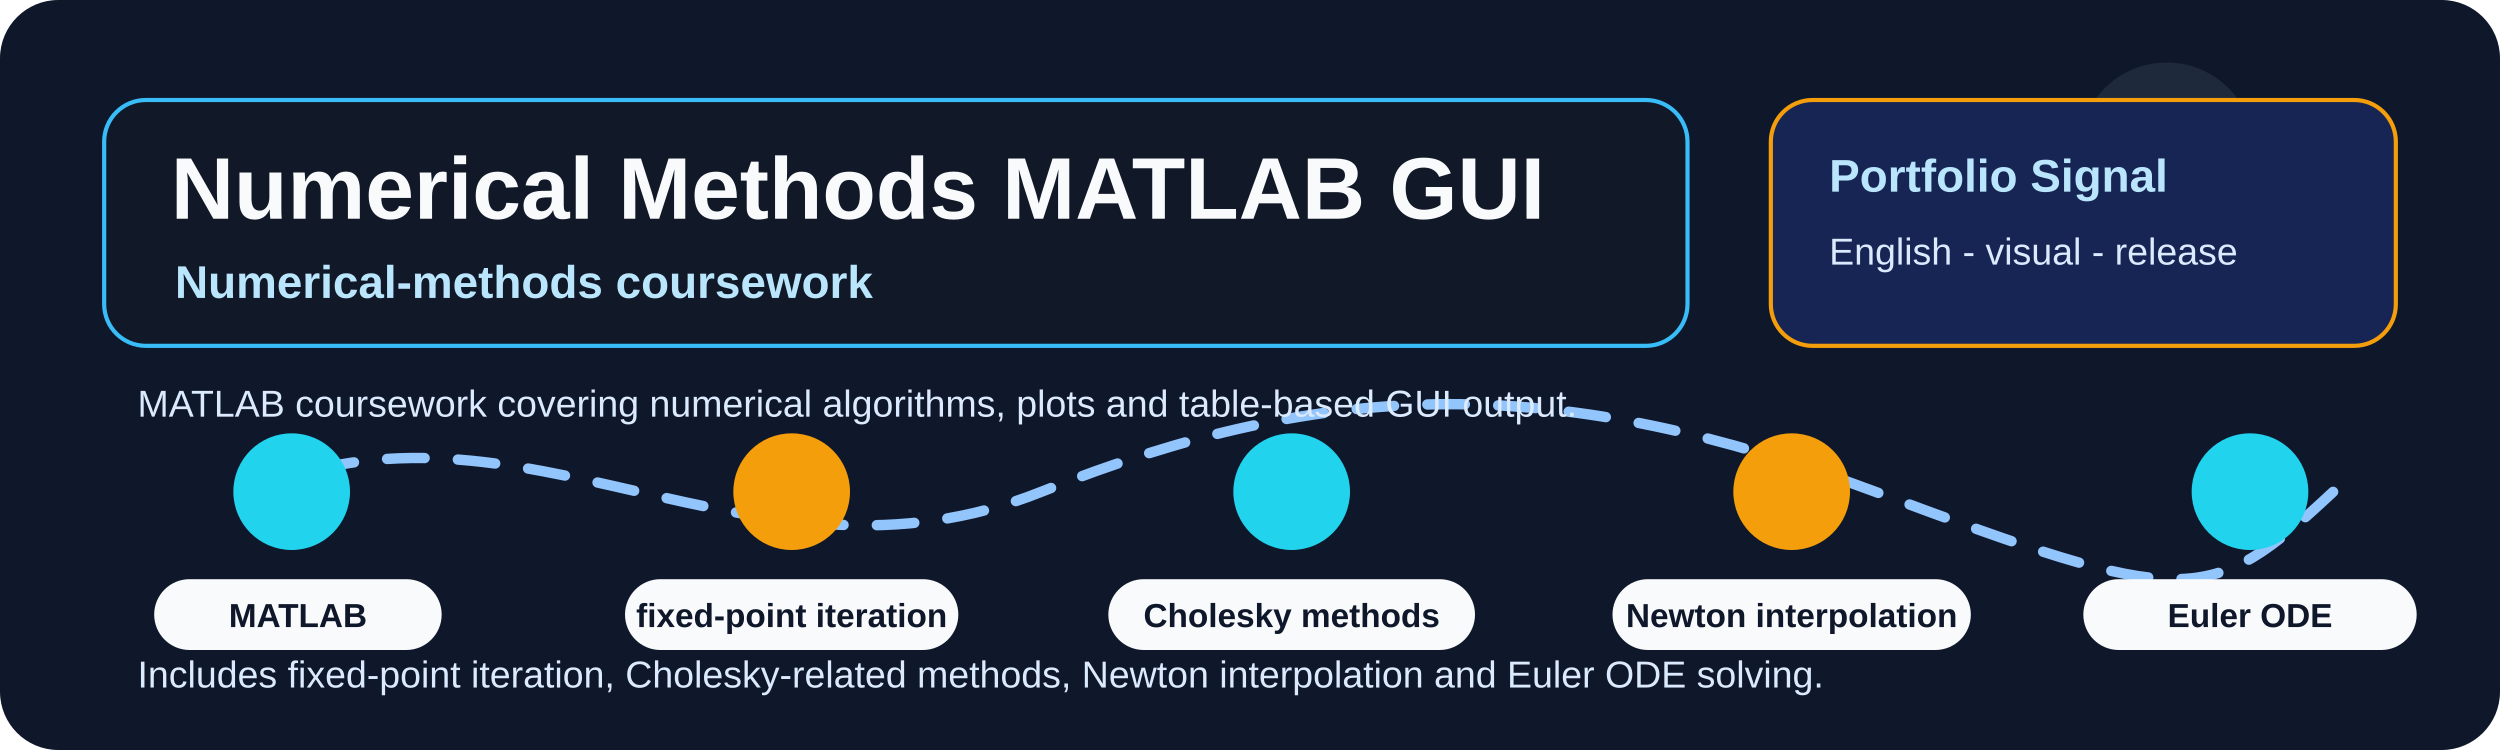
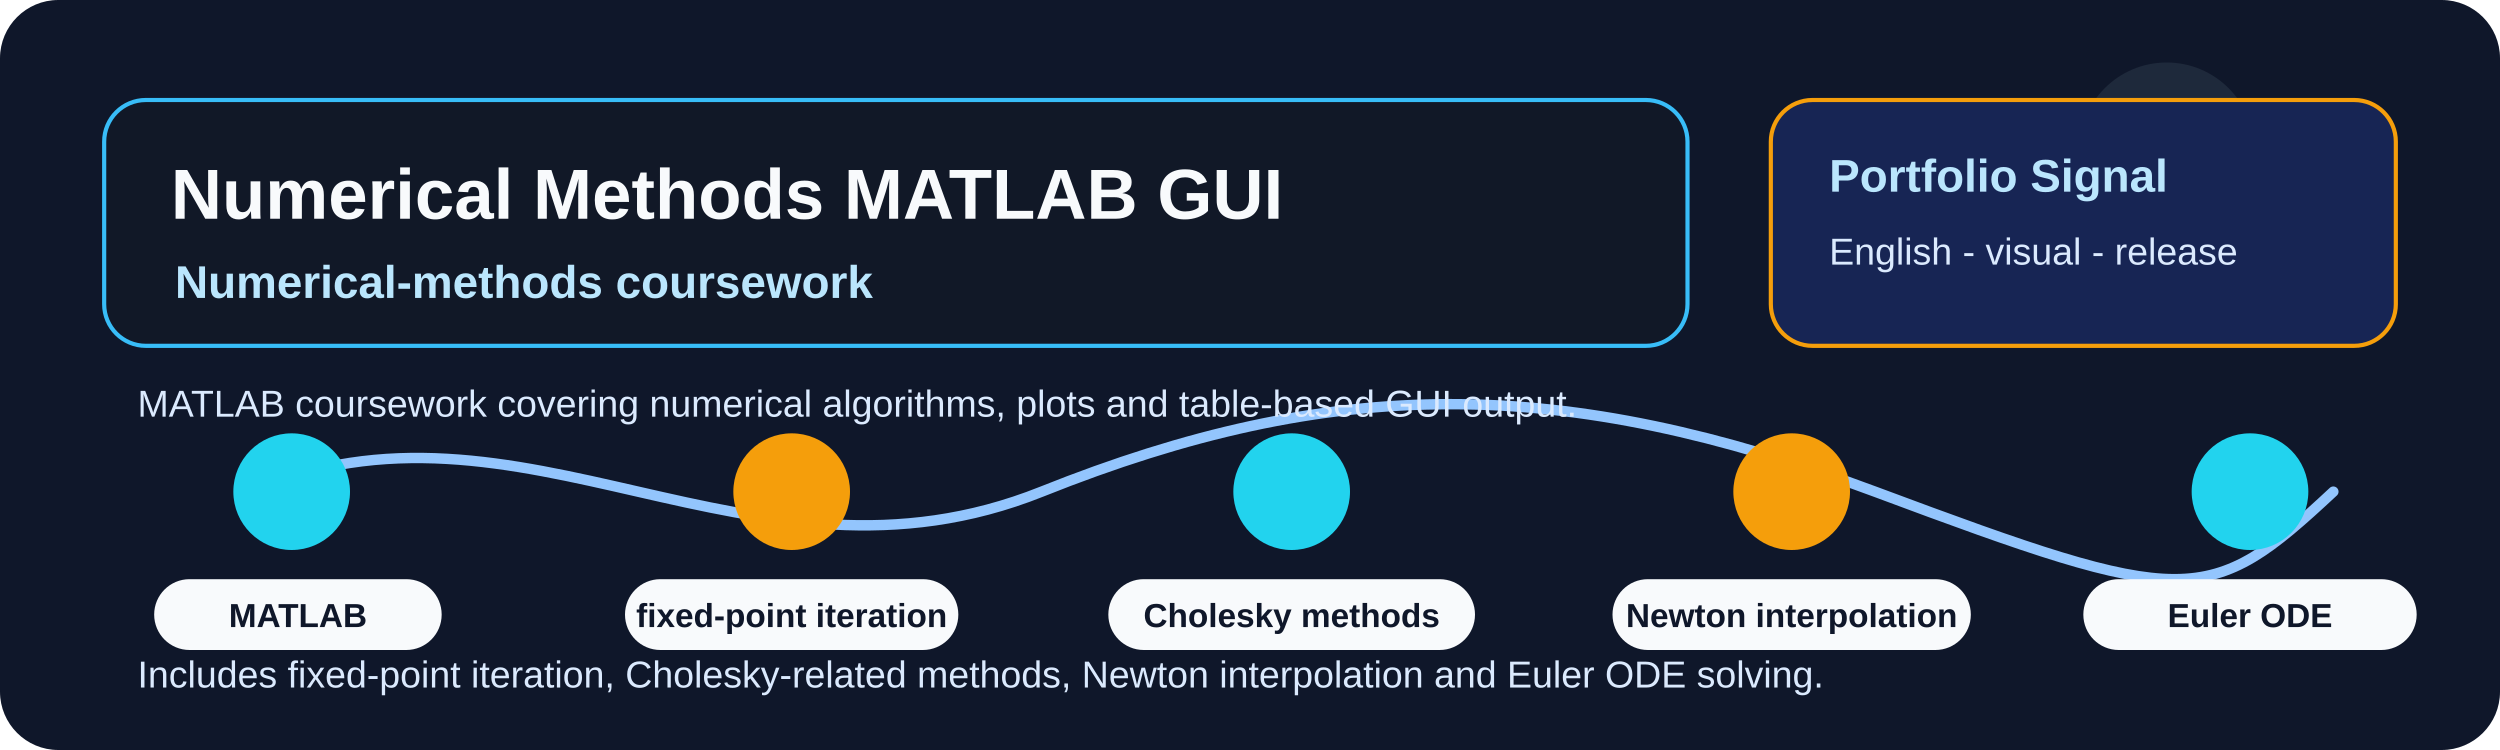
<svg xmlns="http://www.w3.org/2000/svg" width="1200" height="360" viewBox="0 0 1200 360" role="img" aria-labelledby="title desc">
  <style>
    .bg { fill: #0f172a; }
    .panel { fill: #111827; stroke: #38bdf8; stroke-width: 2; }
    .panel2 { fill: #172554; stroke: #f59e0b; stroke-width: 2; }
-     .title { font: 800 42px Segoe UI, Arial, sans-serif; fill: #f8fafc; }
+     .title { font: 800 34px Segoe UI, Arial, sans-serif; fill: #f8fafc; }
    .subtitle { font: 600 22px Segoe UI, Arial, sans-serif; fill: #bae6fd; }
    .body { font: 500 18px Segoe UI, Arial, sans-serif; fill: #dbeafe; }
    .small { font: 700 16px Segoe UI, Arial, sans-serif; fill: #0f172a; }
    .chip { fill: #f8fafc; }
    .node { fill: #22d3ee; }
    .node2 { fill: #f59e0b; }
-     .wire { stroke: #93c5fd; stroke-width: 5; stroke-linecap: round; stroke-dasharray: 18 16; animation: dash 3s linear infinite; }
+     .wire { stroke: #93c5fd; stroke-width: 5; stroke-linecap: round; }
    .pulse { animation: pulse 2.4s ease-in-out infinite; transform-origin: center; }
-     @keyframes dash { to { stroke-dashoffset: -136; } }
    @keyframes pulse { 0%, 100% { opacity: .55; transform: scale(.96); } 50% { opacity: 1; transform: scale(1.04); } }
  </style>
  <rect class="bg" width="1200" height="360" rx="28" />
  <circle cx="1040" cy="72" r="42" fill="#1e293b" />
  <circle class="pulse" cx="1040" cy="72" r="24" fill="#38bdf8" opacity=".85" />
  <rect x="50" y="48" width="760" height="118" rx="20" class="panel" />
  <text x="82" y="105" class="title">Numerical Methods MATLAB GUI</text>
  <text x="84" y="143" class="subtitle">Numerical-methods coursework</text>
  <rect x="850" y="48" width="300" height="118" rx="20" class="panel2" />
  <text x="878" y="92" class="subtitle">Portfolio Signal</text>
  <text x="878" y="127" class="body">English - visual - release</text>
  <path d="M120 236 C 250 180, 360 292, 500 236 S 750 180, 900 236 S 1060 292, 1120 236" class="wire" fill="none" />
  <g>
    <circle class="node pulse" cx="140" cy="236" r="28" />
    <circle class="node2 pulse" cx="380" cy="236" r="28" />
    <circle class="node pulse" cx="620" cy="236" r="28" />
    <circle class="node2 pulse" cx="860" cy="236" r="28" />
    <circle class="node pulse" cx="1080" cy="236" r="28" />
  </g>
  <g>
    <rect x="74" y="278" width="138" height="34" rx="17" class="chip" />
    <text x="143" y="301" text-anchor="middle" class="small">MATLAB</text>
    <rect x="300" y="278" width="160" height="34" rx="17" class="chip" />
    <text x="380" y="301" text-anchor="middle" class="small">fixed-point iteration</text>
    <rect x="532" y="278" width="176" height="34" rx="17" class="chip" />
    <text x="620" y="301" text-anchor="middle" class="small">Cholesky methods</text>
    <rect x="774" y="278" width="172" height="34" rx="17" class="chip" />
    <text x="860" y="301" text-anchor="middle" class="small">Newton interpolation</text>
    <rect x="1000" y="278" width="160" height="34" rx="17" class="chip" />
    <text x="1080" y="301" text-anchor="middle" class="small">Euler ODE</text>
  </g>
  <text x="66" y="200" class="body">MATLAB coursework covering numerical algorithms, plots and table-based GUI output.</text>
  <text x="66" y="330" class="body">Includes fixed-point iteration, Cholesky-related methods, Newton interpolation and Euler ODE solving.</text>
</svg>
